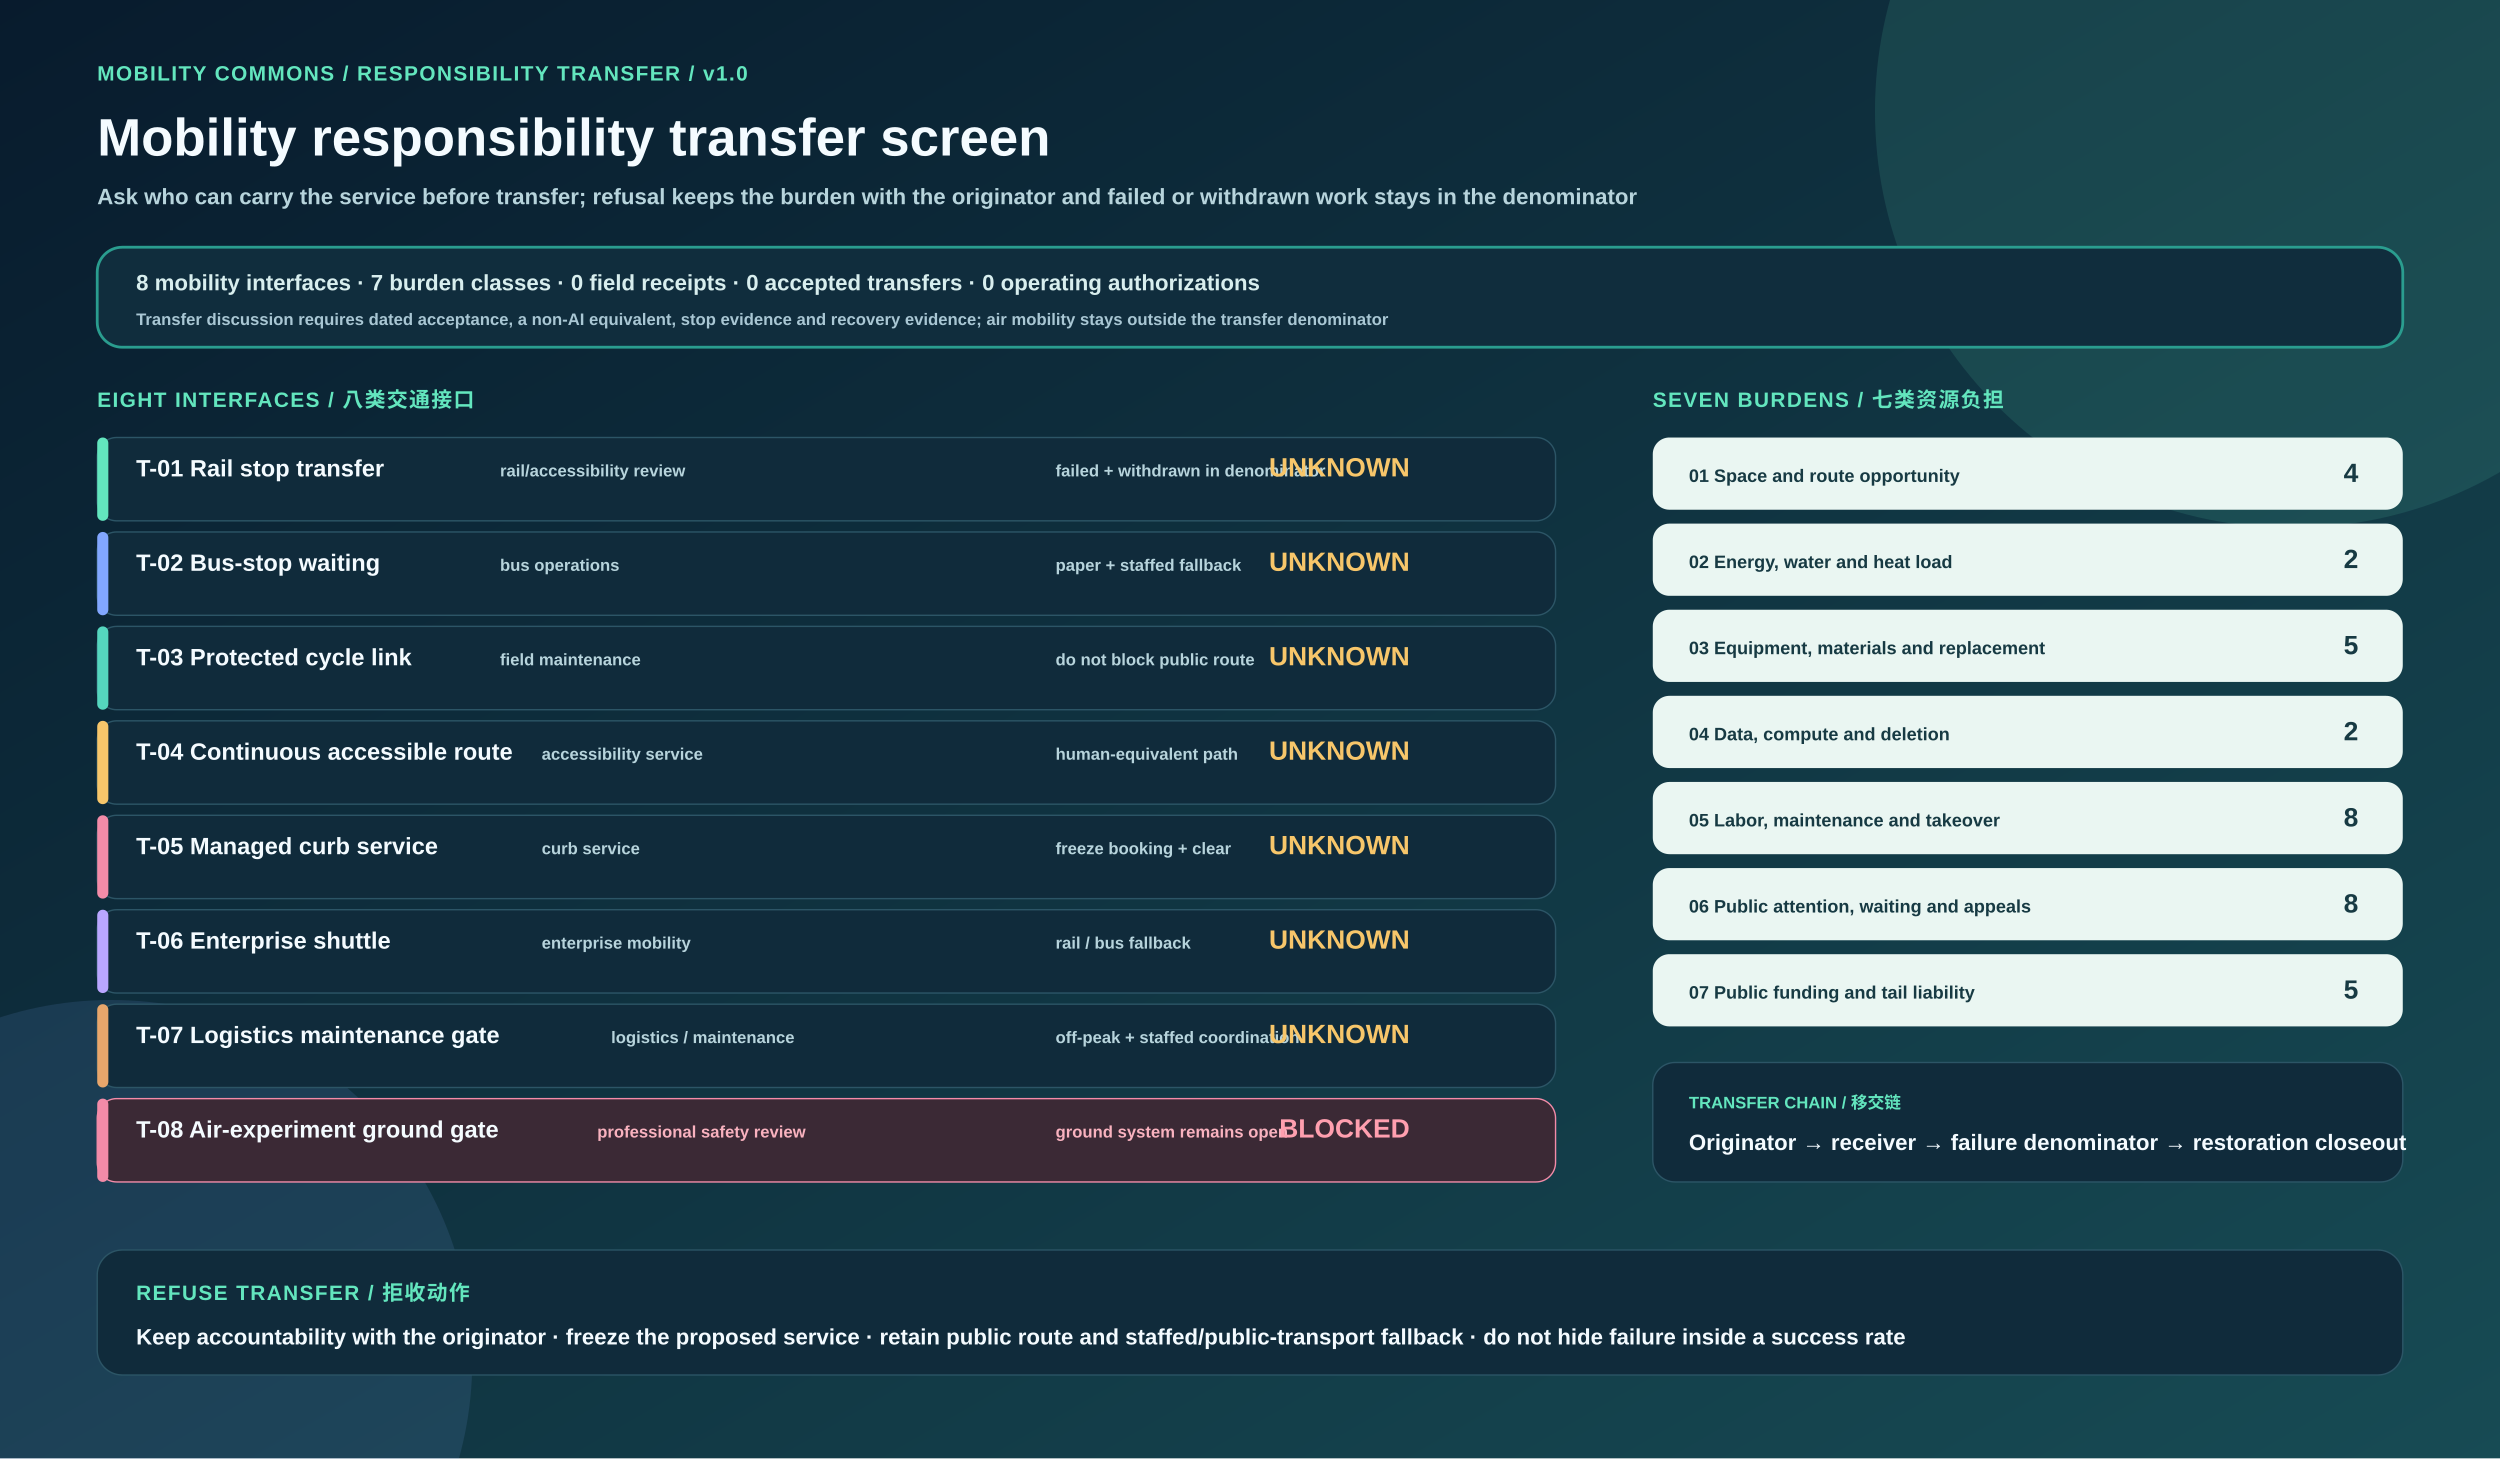
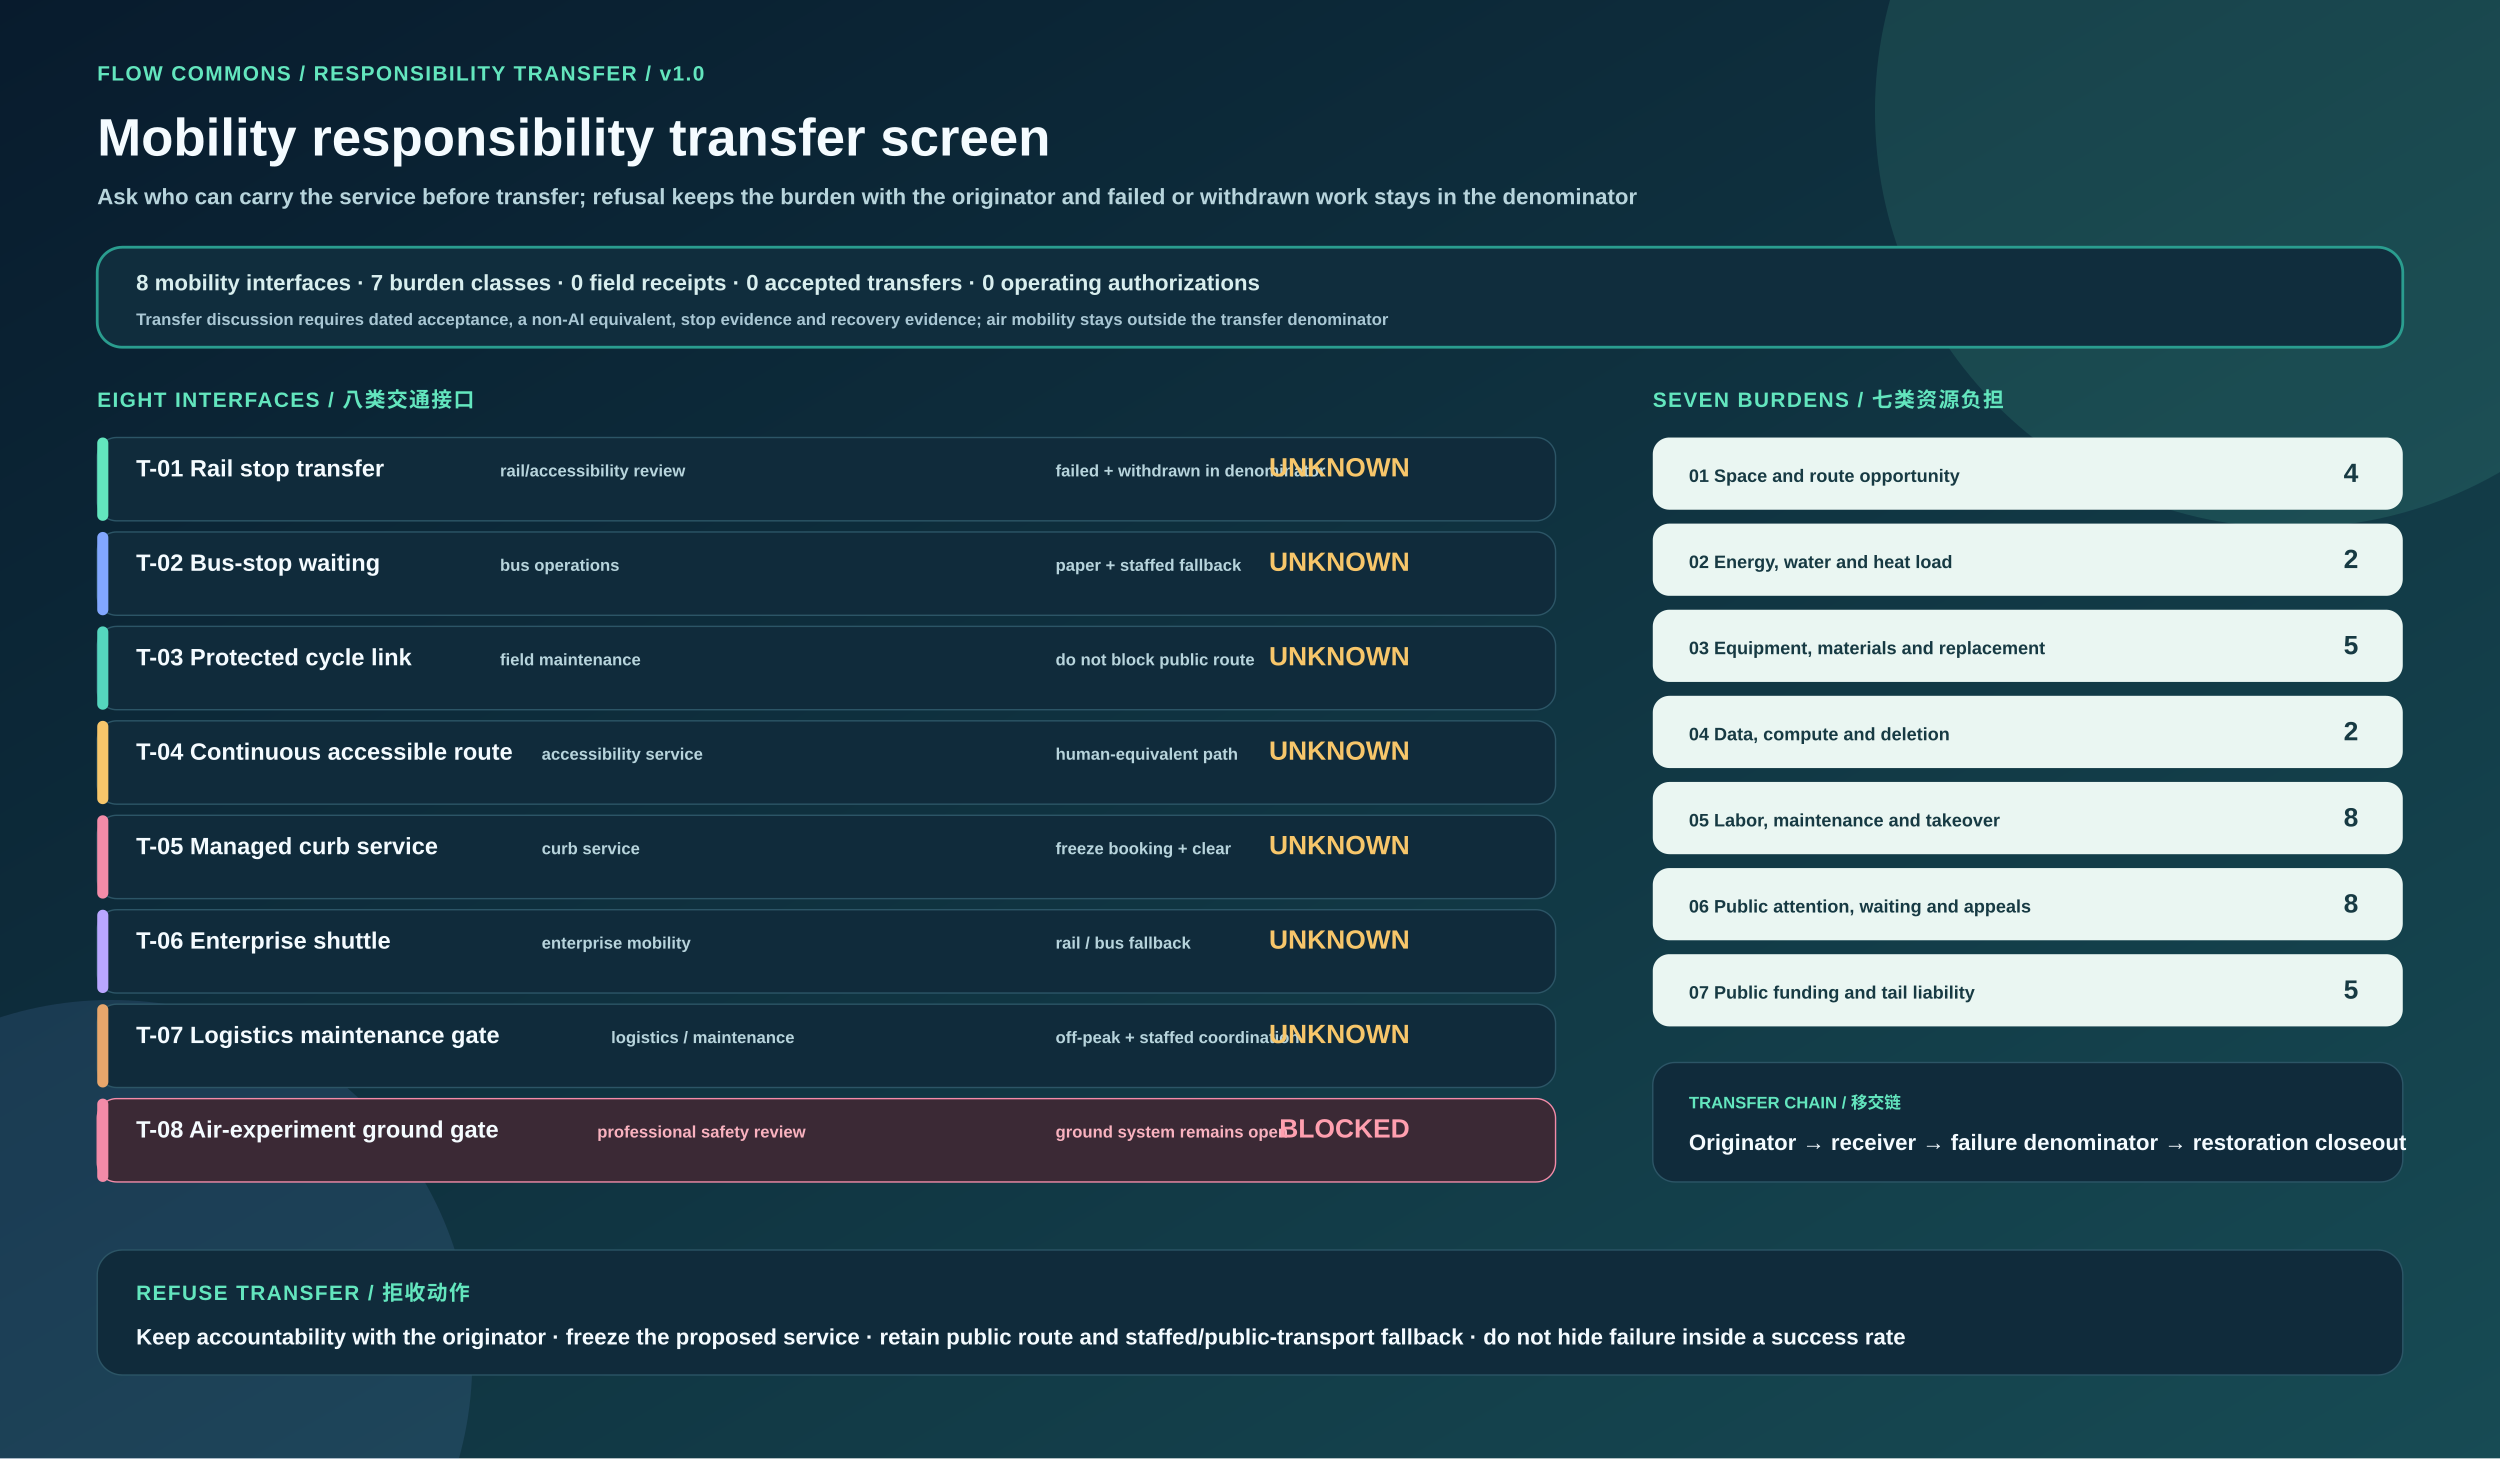
<svg xmlns="http://www.w3.org/2000/svg" width="1800" height="1050" viewBox="0 0 1800 1050" role="img" aria-labelledby="title desc">
  <defs>
    <linearGradient id="bg" x1="0" y1="0" x2="1" y2="1">
      <stop offset="0" stop-color="#081B2D" />
      <stop offset="1" stop-color="#174B54" />
    </linearGradient>
    <style>.title{font:900 38px Arial,PingFang SC,sans-serif}.sub{font:600 16px Arial,PingFang SC,sans-serif}.kicker{font:900 15px Arial,sans-serif;letter-spacing:1px}.row{font:850 17px Arial,PingFang SC,sans-serif}.small{font:600 12px Arial,PingFang SC,sans-serif}.value{font:900 19px Arial,sans-serif}.cost{font:700 13px Arial,PingFang SC,sans-serif}</style>
  </defs>
  <rect width="1800" height="1050" fill="url(#bg)" />
  <circle cx="1650" cy="80" r="300" fill="#63E6BE" opacity=".12" />
  <circle cx="80" cy="980" r="260" fill="#82A7FF" opacity=".12" />
-   <text x="70" y="58" class="kicker" fill="#63E6BE">MOBILITY COMMONS / RESPONSIBILITY TRANSFER / v1.0</text>
+   <text x="70" y="58" class="kicker" fill="#63E6BE">FLOW COMMONS / RESPONSIBILITY TRANSFER / v1.0</text>
  <text x="70" y="112" class="title" fill="#F4FBFF">Mobility responsibility transfer screen</text>
  <text x="70" y="147" class="sub" fill="#B7D4DC">Ask who can carry the service before transfer; refusal keeps the burden with the originator and failed or withdrawn work stays in the denominator</text>
  <rect x="70" y="178" width="1660" height="72" rx="18" fill="#102D3D" stroke="#2A9D8F" stroke-width="2" />
  <text x="98" y="209" class="sub" fill="#D8EEEE">8 mobility interfaces · 7 burden classes · 0 field receipts · 0 accepted transfers · 0 operating authorizations</text>
  <text x="98" y="234" class="small" fill="#A9C7D4">Transfer discussion requires dated acceptance, a non-AI equivalent, stop evidence and recovery evidence; air mobility stays outside the transfer denominator</text>
  <text x="70" y="293" class="kicker" fill="#63E6BE">EIGHT INTERFACES / 八类交通接口</text>
  <g>
    <rect x="70" y="315" width="1050" height="60" rx="14" fill="#102B3B" stroke="#2C5566" />
    <rect x="70" y="315" width="8" height="60" rx="4" fill="#63E6BE" />
    <text x="98" y="343" class="row" fill="#F4FBFF">T-01 Rail stop transfer</text>
    <text x="360" y="343" class="small" fill="#B7D4DC">rail/accessibility review</text>
    <text x="760" y="343" class="small" fill="#B7D4DC">failed + withdrawn in denominator</text>
    <text x="1015" y="343" text-anchor="end" class="value" fill="#F7C66A">UNKNOWN</text>
  </g>
  <g>
    <rect x="70" y="383" width="1050" height="60" rx="14" fill="#102B3B" stroke="#2C5566" />
    <rect x="70" y="383" width="8" height="60" rx="4" fill="#82A7FF" />
    <text x="98" y="411" class="row" fill="#F4FBFF">T-02 Bus-stop waiting</text>
    <text x="360" y="411" class="small" fill="#B7D4DC">bus operations</text>
    <text x="760" y="411" class="small" fill="#B7D4DC">paper + staffed fallback</text>
    <text x="1015" y="411" text-anchor="end" class="value" fill="#F7C66A">UNKNOWN</text>
  </g>
  <g>
    <rect x="70" y="451" width="1050" height="60" rx="14" fill="#102B3B" stroke="#2C5566" />
    <rect x="70" y="451" width="8" height="60" rx="4" fill="#55D6BE" />
    <text x="98" y="479" class="row" fill="#F4FBFF">T-03 Protected cycle link</text>
    <text x="360" y="479" class="small" fill="#B7D4DC">field maintenance</text>
    <text x="760" y="479" class="small" fill="#B7D4DC">do not block public route</text>
    <text x="1015" y="479" text-anchor="end" class="value" fill="#F7C66A">UNKNOWN</text>
  </g>
  <g>
    <rect x="70" y="519" width="1050" height="60" rx="14" fill="#102B3B" stroke="#2C5566" />
    <rect x="70" y="519" width="8" height="60" rx="4" fill="#F7C66A" />
    <text x="98" y="547" class="row" fill="#F4FBFF">T-04 Continuous accessible route</text>
    <text x="390" y="547" class="small" fill="#B7D4DC">accessibility service</text>
    <text x="760" y="547" class="small" fill="#B7D4DC">human-equivalent path</text>
    <text x="1015" y="547" text-anchor="end" class="value" fill="#F7C66A">UNKNOWN</text>
  </g>
  <g>
    <rect x="70" y="587" width="1050" height="60" rx="14" fill="#102B3B" stroke="#2C5566" />
    <rect x="70" y="587" width="8" height="60" rx="4" fill="#F38BA8" />
    <text x="98" y="615" class="row" fill="#F4FBFF">T-05 Managed curb service</text>
    <text x="390" y="615" class="small" fill="#B7D4DC">curb service</text>
    <text x="760" y="615" class="small" fill="#B7D4DC">freeze booking + clear</text>
    <text x="1015" y="615" text-anchor="end" class="value" fill="#F7C66A">UNKNOWN</text>
  </g>
  <g>
    <rect x="70" y="655" width="1050" height="60" rx="14" fill="#102B3B" stroke="#2C5566" />
    <rect x="70" y="655" width="8" height="60" rx="4" fill="#B9A6FF" />
    <text x="98" y="683" class="row" fill="#F4FBFF">T-06 Enterprise shuttle</text>
    <text x="390" y="683" class="small" fill="#B7D4DC">enterprise mobility</text>
    <text x="760" y="683" class="small" fill="#B7D4DC">rail / bus fallback</text>
    <text x="1015" y="683" text-anchor="end" class="value" fill="#F7C66A">UNKNOWN</text>
  </g>
  <g>
    <rect x="70" y="723" width="1050" height="60" rx="14" fill="#102B3B" stroke="#2C5566" />
    <rect x="70" y="723" width="8" height="60" rx="4" fill="#E8A66B" />
    <text x="98" y="751" class="row" fill="#F4FBFF">T-07 Logistics maintenance gate</text>
    <text x="440" y="751" class="small" fill="#B7D4DC">logistics / maintenance</text>
    <text x="760" y="751" class="small" fill="#B7D4DC">off-peak + staffed coordination</text>
    <text x="1015" y="751" text-anchor="end" class="value" fill="#F7C66A">UNKNOWN</text>
  </g>
  <g>
    <rect x="70" y="791" width="1050" height="60" rx="14" fill="#3B2935" stroke="#F38BA8" />
    <rect x="70" y="791" width="8" height="60" rx="4" fill="#F38BA8" />
    <text x="98" y="819" class="row" fill="#F4FBFF">T-08 Air-experiment ground gate</text>
    <text x="430" y="819" class="small" fill="#F9B2BF">professional safety review</text>
    <text x="760" y="819" class="small" fill="#F9B2BF">ground system remains open</text>
    <text x="1015" y="819" text-anchor="end" class="value" fill="#FF9FAF">BLOCKED</text>
  </g>
  <text x="1190" y="293" class="kicker" fill="#63E6BE">SEVEN BURDENS / 七类资源负担</text>
  <g>
    <rect x="1190" y="315" width="540" height="52" rx="12" fill="#EAF6F2" />
    <text x="1216" y="347" class="cost" fill="#173A43">01 Space and route opportunity</text>
    <text x="1698" y="347" text-anchor="end" class="value" fill="#173A43">4</text>
  </g>
  <g>
    <rect x="1190" y="377" width="540" height="52" rx="12" fill="#EAF6F2" />
    <text x="1216" y="409" class="cost" fill="#173A43">02 Energy, water and heat load</text>
    <text x="1698" y="409" text-anchor="end" class="value" fill="#173A43">2</text>
  </g>
  <g>
    <rect x="1190" y="439" width="540" height="52" rx="12" fill="#EAF6F2" />
    <text x="1216" y="471" class="cost" fill="#173A43">03 Equipment, materials and replacement</text>
    <text x="1698" y="471" text-anchor="end" class="value" fill="#173A43">5</text>
  </g>
  <g>
    <rect x="1190" y="501" width="540" height="52" rx="12" fill="#EAF6F2" />
    <text x="1216" y="533" class="cost" fill="#173A43">04 Data, compute and deletion</text>
    <text x="1698" y="533" text-anchor="end" class="value" fill="#173A43">2</text>
  </g>
  <g>
    <rect x="1190" y="563" width="540" height="52" rx="12" fill="#EAF6F2" />
    <text x="1216" y="595" class="cost" fill="#173A43">05 Labor, maintenance and takeover</text>
    <text x="1698" y="595" text-anchor="end" class="value" fill="#173A43">8</text>
  </g>
  <g>
    <rect x="1190" y="625" width="540" height="52" rx="12" fill="#EAF6F2" />
    <text x="1216" y="657" class="cost" fill="#173A43">06 Public attention, waiting and appeals</text>
    <text x="1698" y="657" text-anchor="end" class="value" fill="#173A43">8</text>
  </g>
  <g>
    <rect x="1190" y="687" width="540" height="52" rx="12" fill="#EAF6F2" />
    <text x="1216" y="719" class="cost" fill="#173A43">07 Public funding and tail liability</text>
    <text x="1698" y="719" text-anchor="end" class="value" fill="#173A43">5</text>
  </g>
  <rect x="1190" y="765" width="540" height="86" rx="16" fill="#102B3B" stroke="#2C5566" />
  <text x="1216" y="798" class="small" fill="#63E6BE">TRANSFER CHAIN / 移交链</text>
  <text x="1216" y="828" class="sub" fill="#F4FBFF">Originator → receiver → failure denominator → restoration closeout</text>
  <rect x="70" y="900" width="1660" height="90" rx="18" fill="#102B3B" stroke="#2C5566" />
  <text x="98" y="936" class="kicker" fill="#63E6BE">REFUSE TRANSFER / 拒收动作</text>
  <text x="98" y="968" class="sub" fill="#F4FBFF">Keep accountability with the originator · freeze the proposed service · retain public route and staffed/public-transport fallback · do not hide failure inside a success rate</text>
</svg>
